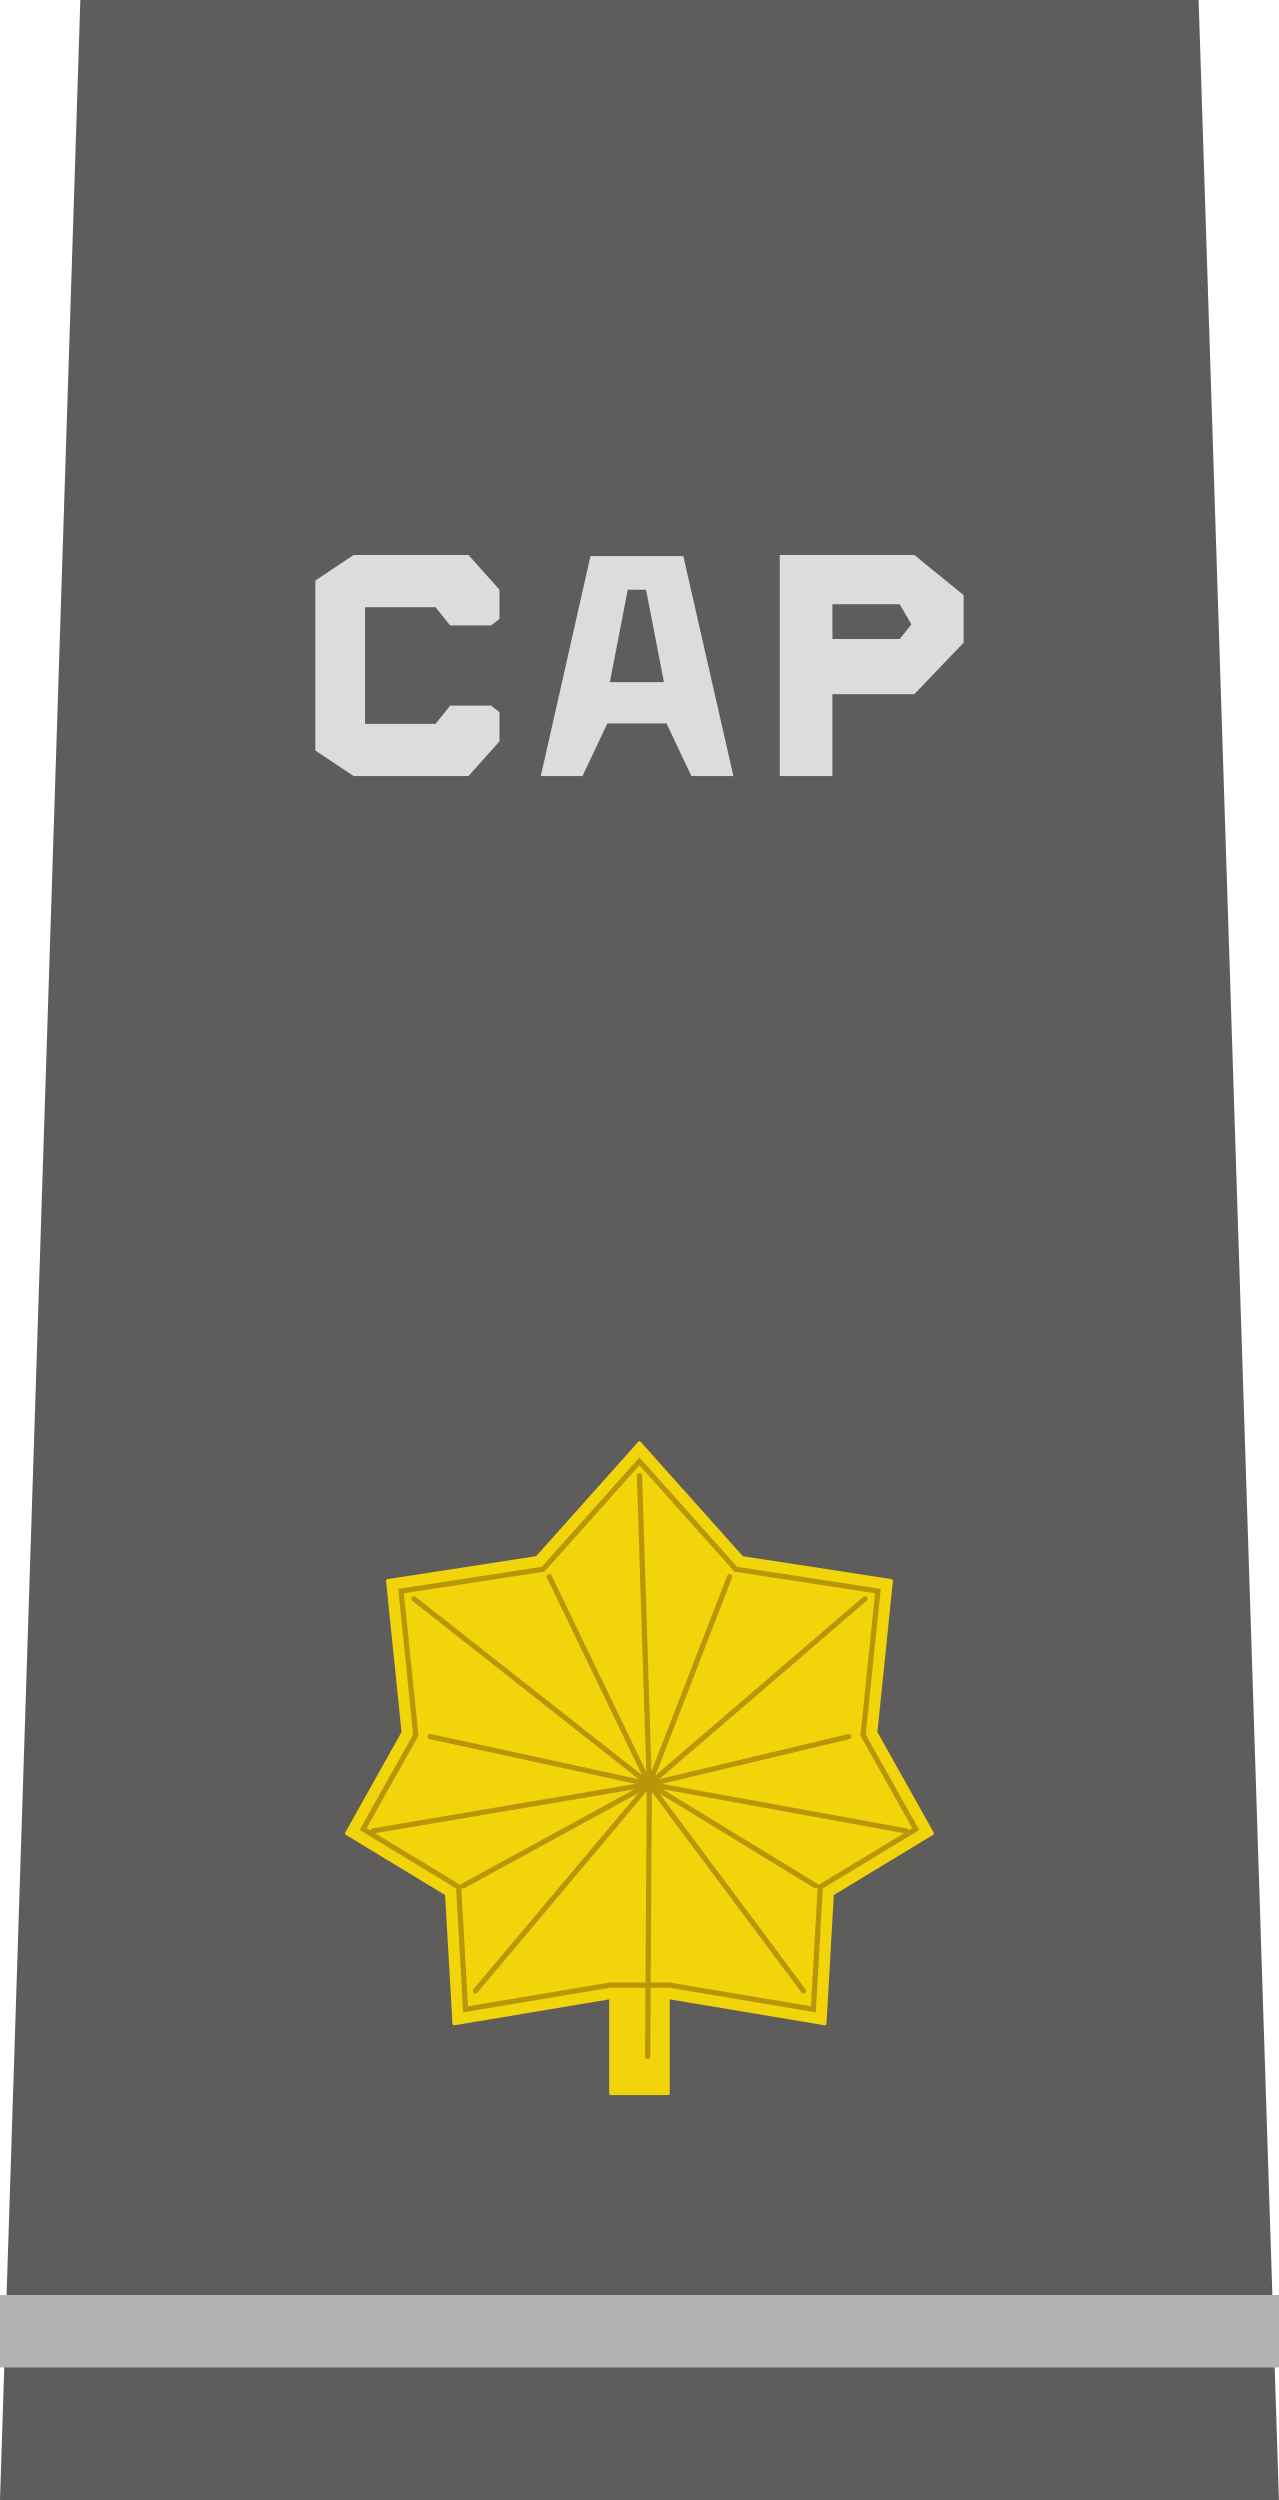
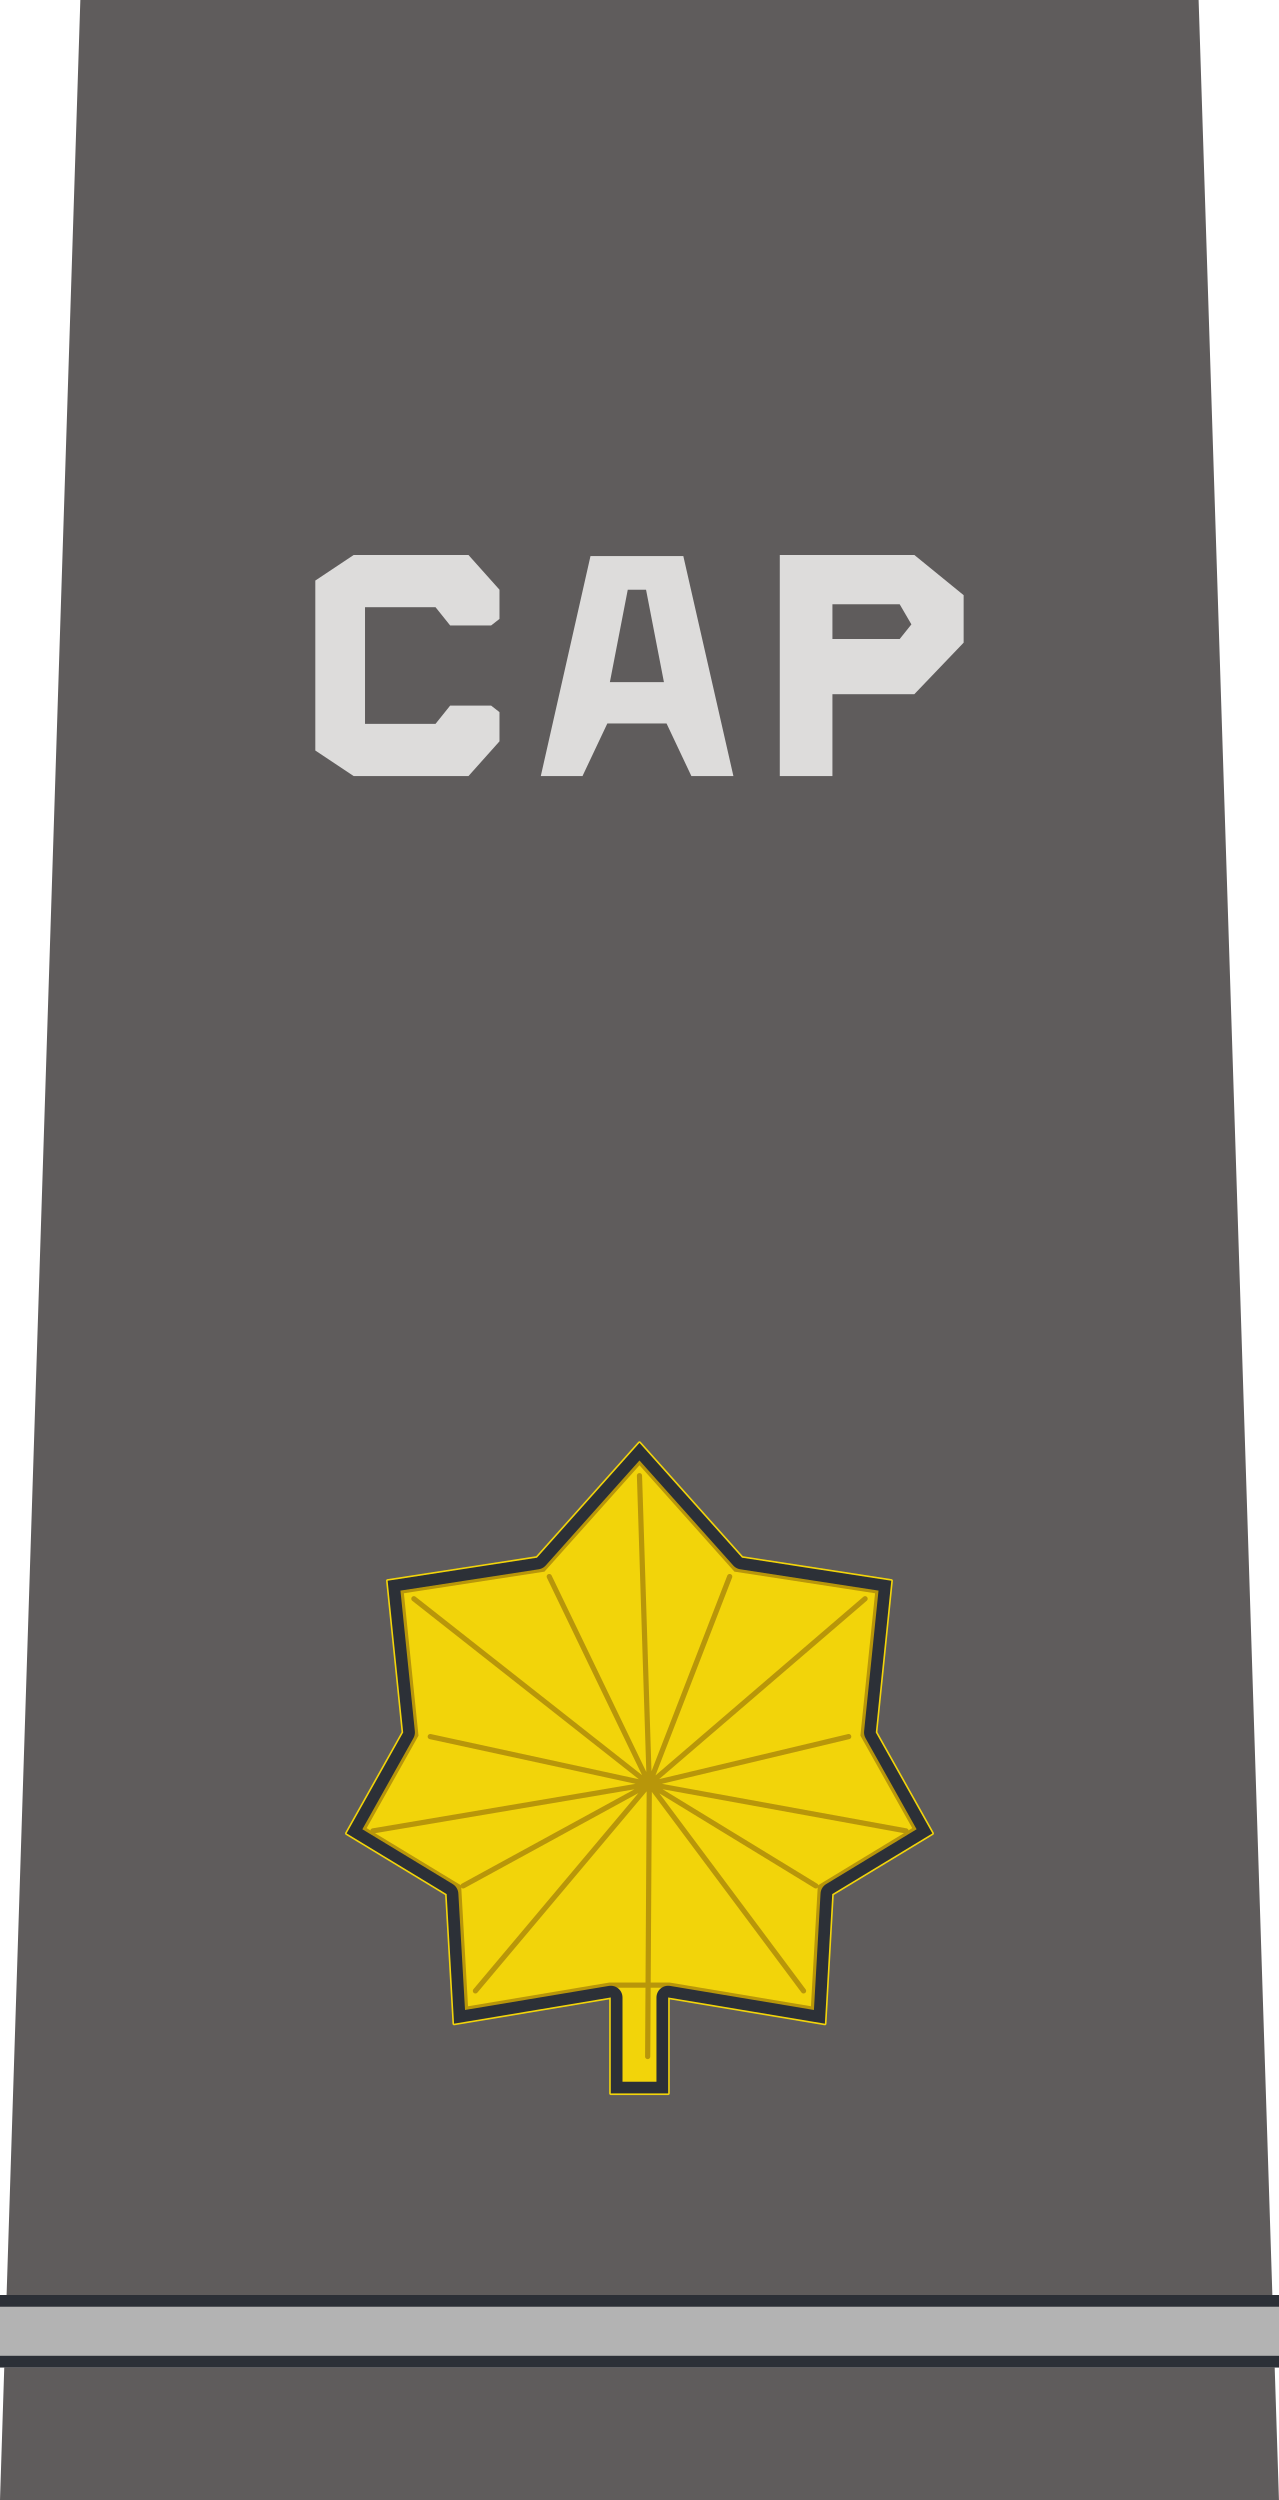
<svg xmlns="http://www.w3.org/2000/svg" width="1.966in" height="3.843in" viewBox="0 0 196.6 384.3" data-asset-id="rank-epaulet-sleeve-gray-major" data-source="reference-art-measured" data-units="0.01in">
  <g id="rank-epaulet-sleeve-gray-major__cloth">
    <path id="rank-epaulet-sleeve-gray-major__body" d="M12.35,0L184.25,0L196.60,384.30L0,384.30Z" fill="#5f5c5c" />
  </g>
  <rect id="rank-epaulet-sleeve-gray-major__stripe1" x="-2.35" y="352.79" width="201.29" height="11.14" rx="2" fill="#b3b3b3" />
+   <g id="rank-epaulet-sleeve-gray-major__lace__edge">
+     <clipPath id="rank-epaulet-sleeve-gray-major__lace__edge-clip0">
+       <rect x="-2.35" y="352.79" width="201.29" height="11.14" rx="2" />
+     </clipPath>
+     <rect x="-2.35" y="352.79" width="201.29" height="11.14" rx="2" fill="none" stroke="#2c3037" stroke-width="3.60" stroke-linejoin="round" clip-path="url(#rank-epaulet-sleeve-gray-major__lace__edge-clip0)" />
+   </g>
  <g id="rank-epaulet-sleeve-gray-major__cap">
    <path d="M54.37,85.31L72.01,85.31L76.78,90.65L76.78,95.14L75.49,96.15L69.20,96.15L66.95,93.34L56.11,93.34L56.11,111.27L66.95,111.27L69.20,108.46L75.49,108.46L76.78,109.47L76.78,113.96L72.01,119.30L54.37,119.30L48.47,115.37L48.47,89.24Z" fill="#dddcdb" fill-rule="evenodd" />
    <path d="M90.77,85.48L105.04,85.48L112.74,119.30L106.28,119.30L102.46,111.21L93.36,111.21L89.54,119.30L83.13,119.30ZM96.50,90.65L99.31,90.65L102.06,104.86L93.75,104.86Z" fill="#dddcdb" fill-rule="evenodd" />
    <path d="M119.87,85.31L140.55,85.31L148.13,91.49L148.13,98.79L140.55,106.71L127.96,106.71L127.96,119.30L119.87,119.30ZM127.96,92.89L138.30,92.89L140.10,95.98L138.30,98.23L127.96,98.23Z" fill="#dddcdb" fill-rule="evenodd" />
  </g>
  <g id="rank-epaulet-sleeve-gray-major__grade">
    <g transform="translate(53.28 221.80)">
      <g id="rank-epaulet-sleeve-gray-major__grade__rank-senior-major-thread__thread">
        <path d="M45.02,0.00L60.78,17.65L83.73,21.19L81.34,44.51L90.04,60.03L74.65,69.36L73.52,89.28L49.43,85.25L49.43,100.00L40.61,100.00L40.61,85.25L16.52,89.28L15.38,69.36L-0.00,60.03L8.70,44.51L6.31,21.19L29.26,17.65Z" fill="#f2d40a" stroke="#f2d40a" stroke-width="0.50" stroke-linejoin="round" />
        <path d="M45.02,2.84L59.82,19.42L81.67,22.78L79.39,44.92L87.49,59.36L72.82,68.26L71.75,87.07L49.59,83.35L40.45,83.35L18.29,87.07L17.22,68.26L2.54,59.36L10.64,44.92L8.37,22.78L30.21,19.42Z" fill="none" stroke="#b8960a" stroke-width="0.80" stroke-linejoin="miter" />
        <path d="M46.53,52.46L45.02,5.04M46.53,52.46L10.34,23.96M46.53,52.46L79.70,23.96M46.53,52.46L4.04,59.65M46.53,52.46L86.00,59.65M46.53,52.46L19.80,84.24M46.53,52.46L70.24,84.24M46.53,52.46L46.28,94.33M46.53,52.46L31.15,20.55M46.53,52.46L58.89,20.55M46.53,52.46L12.86,45.15M46.53,52.46L77.18,45.15M46.53,52.46L17.91,68.10M46.53,52.46L72.13,68.10" fill="none" stroke="#b8960a" stroke-width="0.80" stroke-linecap="round" />
      </g>
+       <g id="rank-epaulet-sleeve-gray-major__grade__rank-senior-major-thread__edge">
+         <clipPath id="rank-epaulet-sleeve-gray-major__grade__rank-senior-major-thread__edge-clip0">
+           <path d="M45.02,0.00L60.78,17.65L83.73,21.19L81.34,44.51L90.04,60.03L74.65,69.36L73.52,89.28L49.43,85.25L49.43,100.00L40.61,100.00L40.61,85.25L16.52,89.28L15.38,69.36L-0.00,60.03L8.70,44.51L6.31,21.19L29.26,17.65Z" />
+         </clipPath>
+         <path d="M45.02,0.00L60.78,17.65L83.73,21.19L81.34,44.51L90.04,60.03L74.65,69.36L73.52,89.28L49.43,85.25L49.43,100.00L40.61,100.00L40.61,85.25L16.52,89.28L15.38,69.36L-0.00,60.03L8.70,44.51L6.31,21.19L29.26,17.65Z" fill="none" stroke="#2c3037" stroke-width="3.60" stroke-linejoin="round" clip-path="url(#rank-epaulet-sleeve-gray-major__grade__rank-senior-major-thread__edge-clip0)" />
+       </g>
    </g>
  </g>
</svg>
